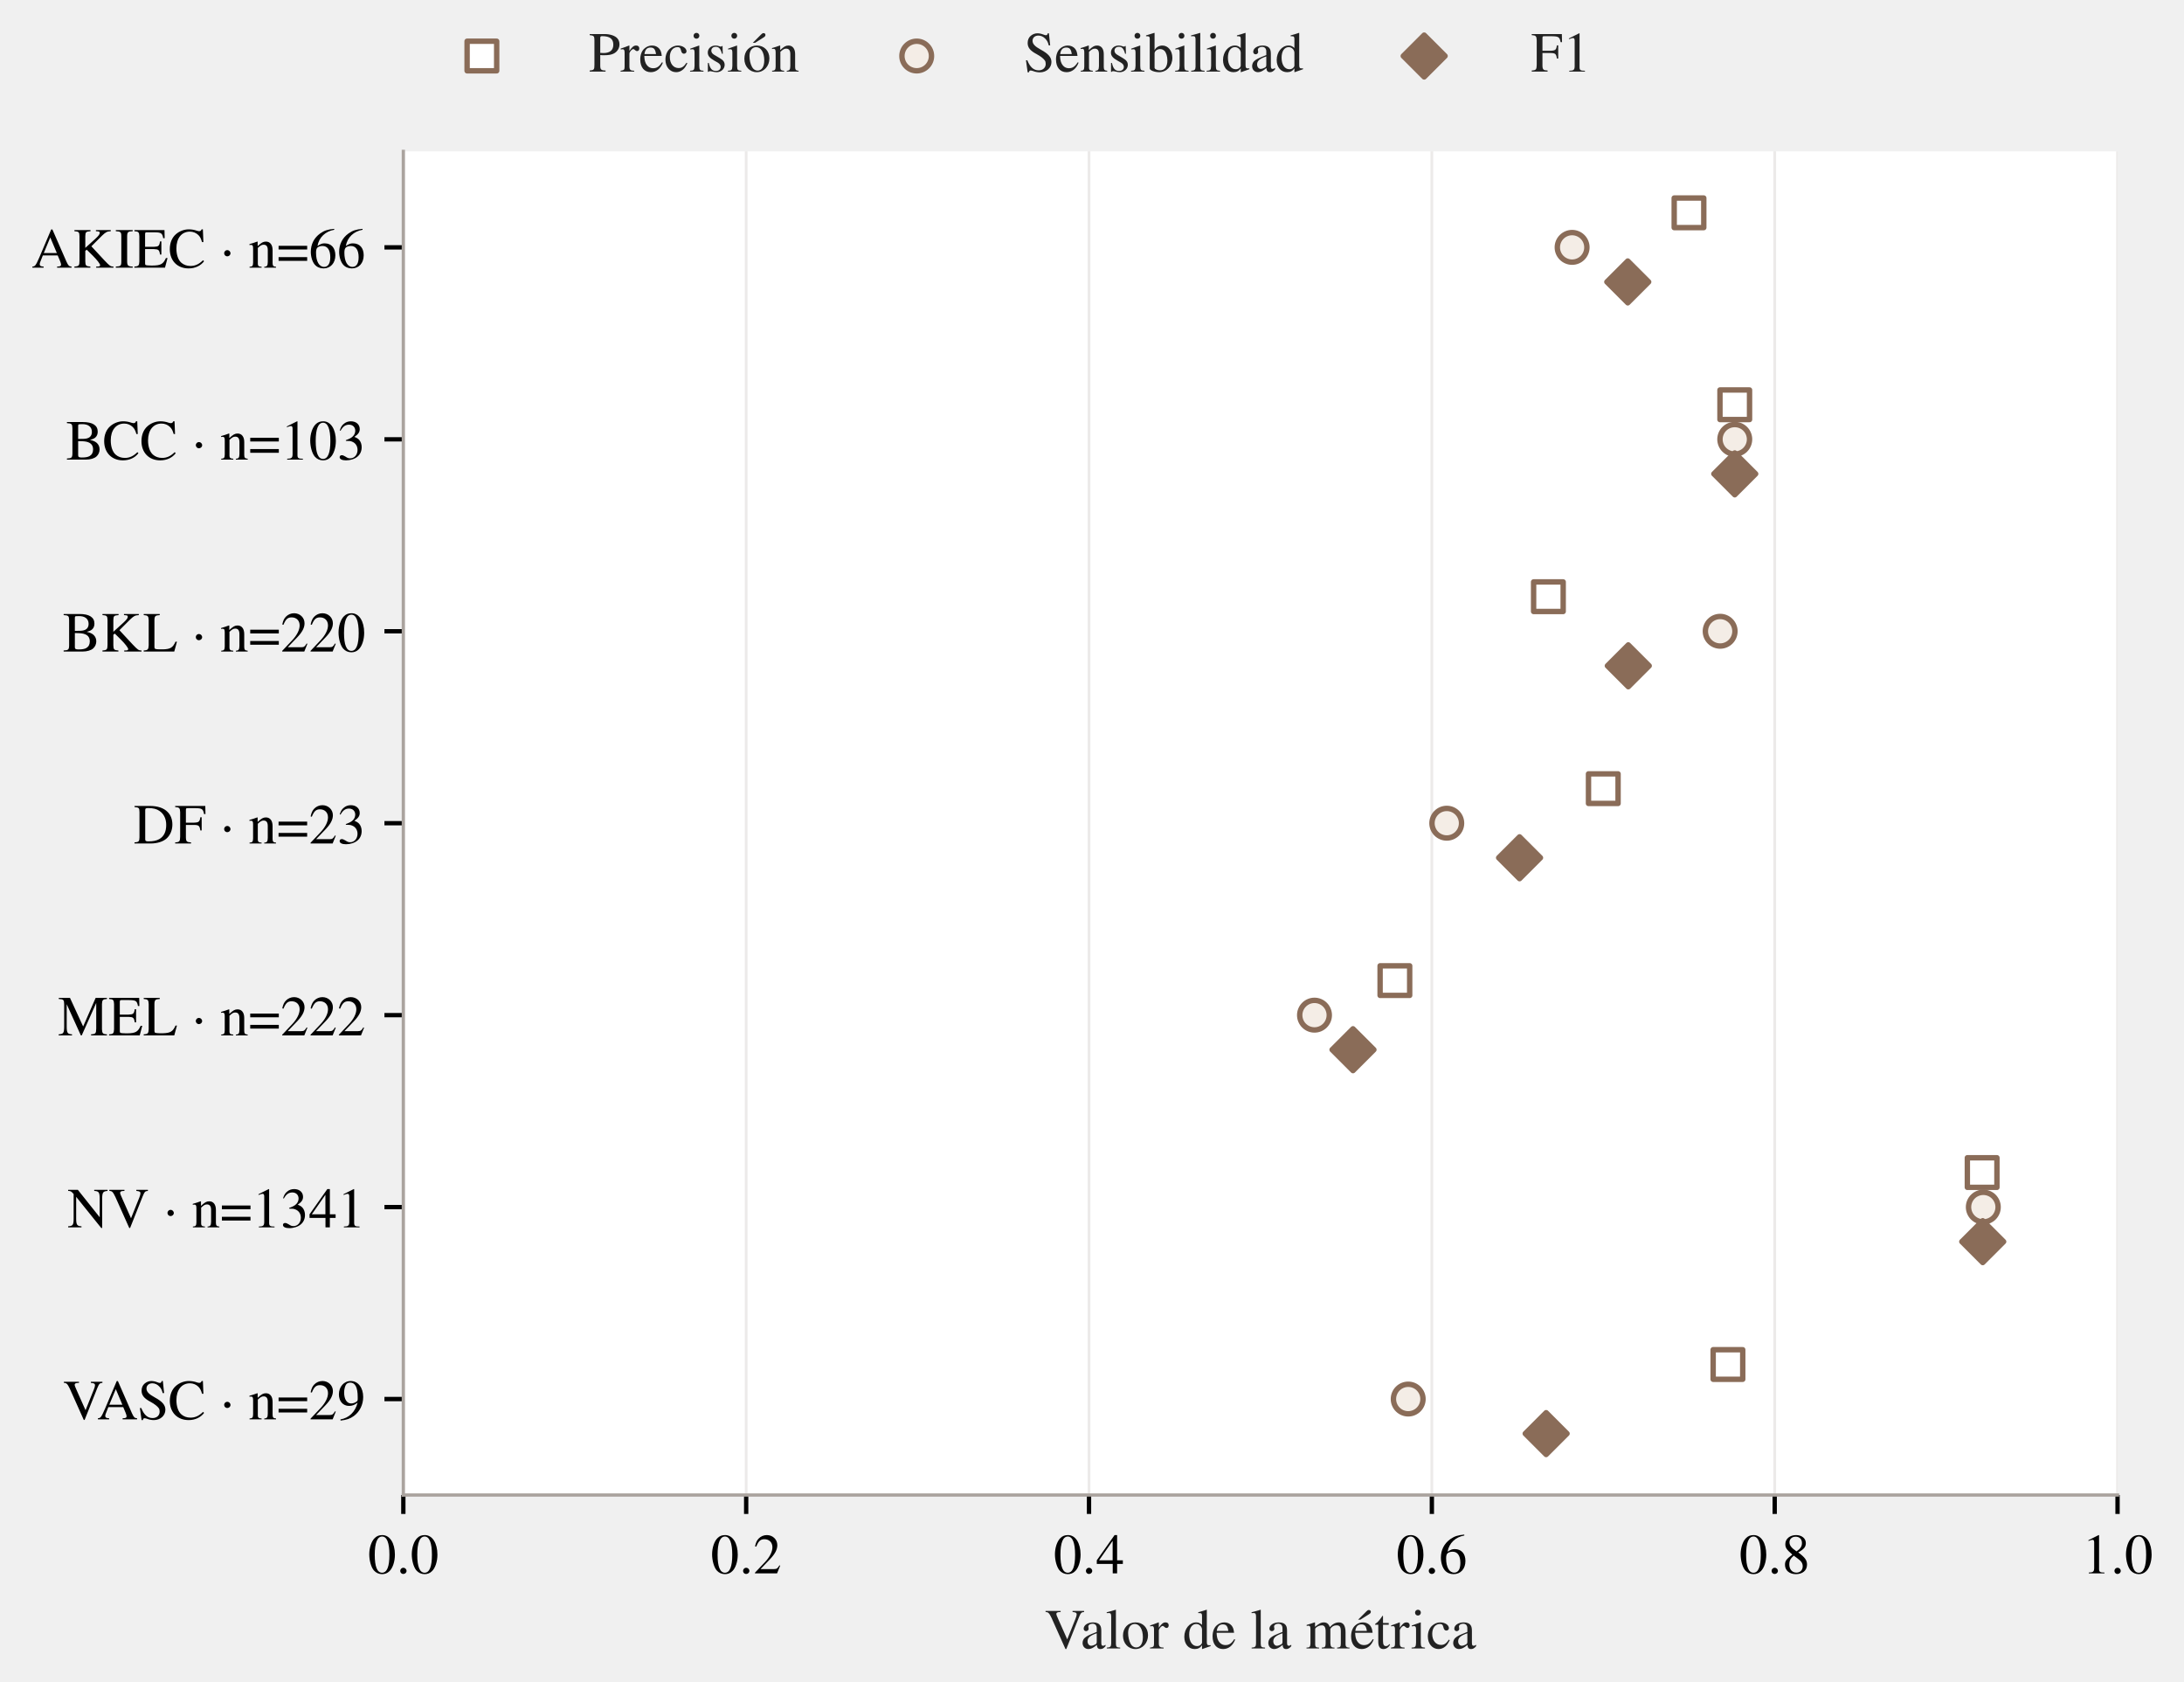
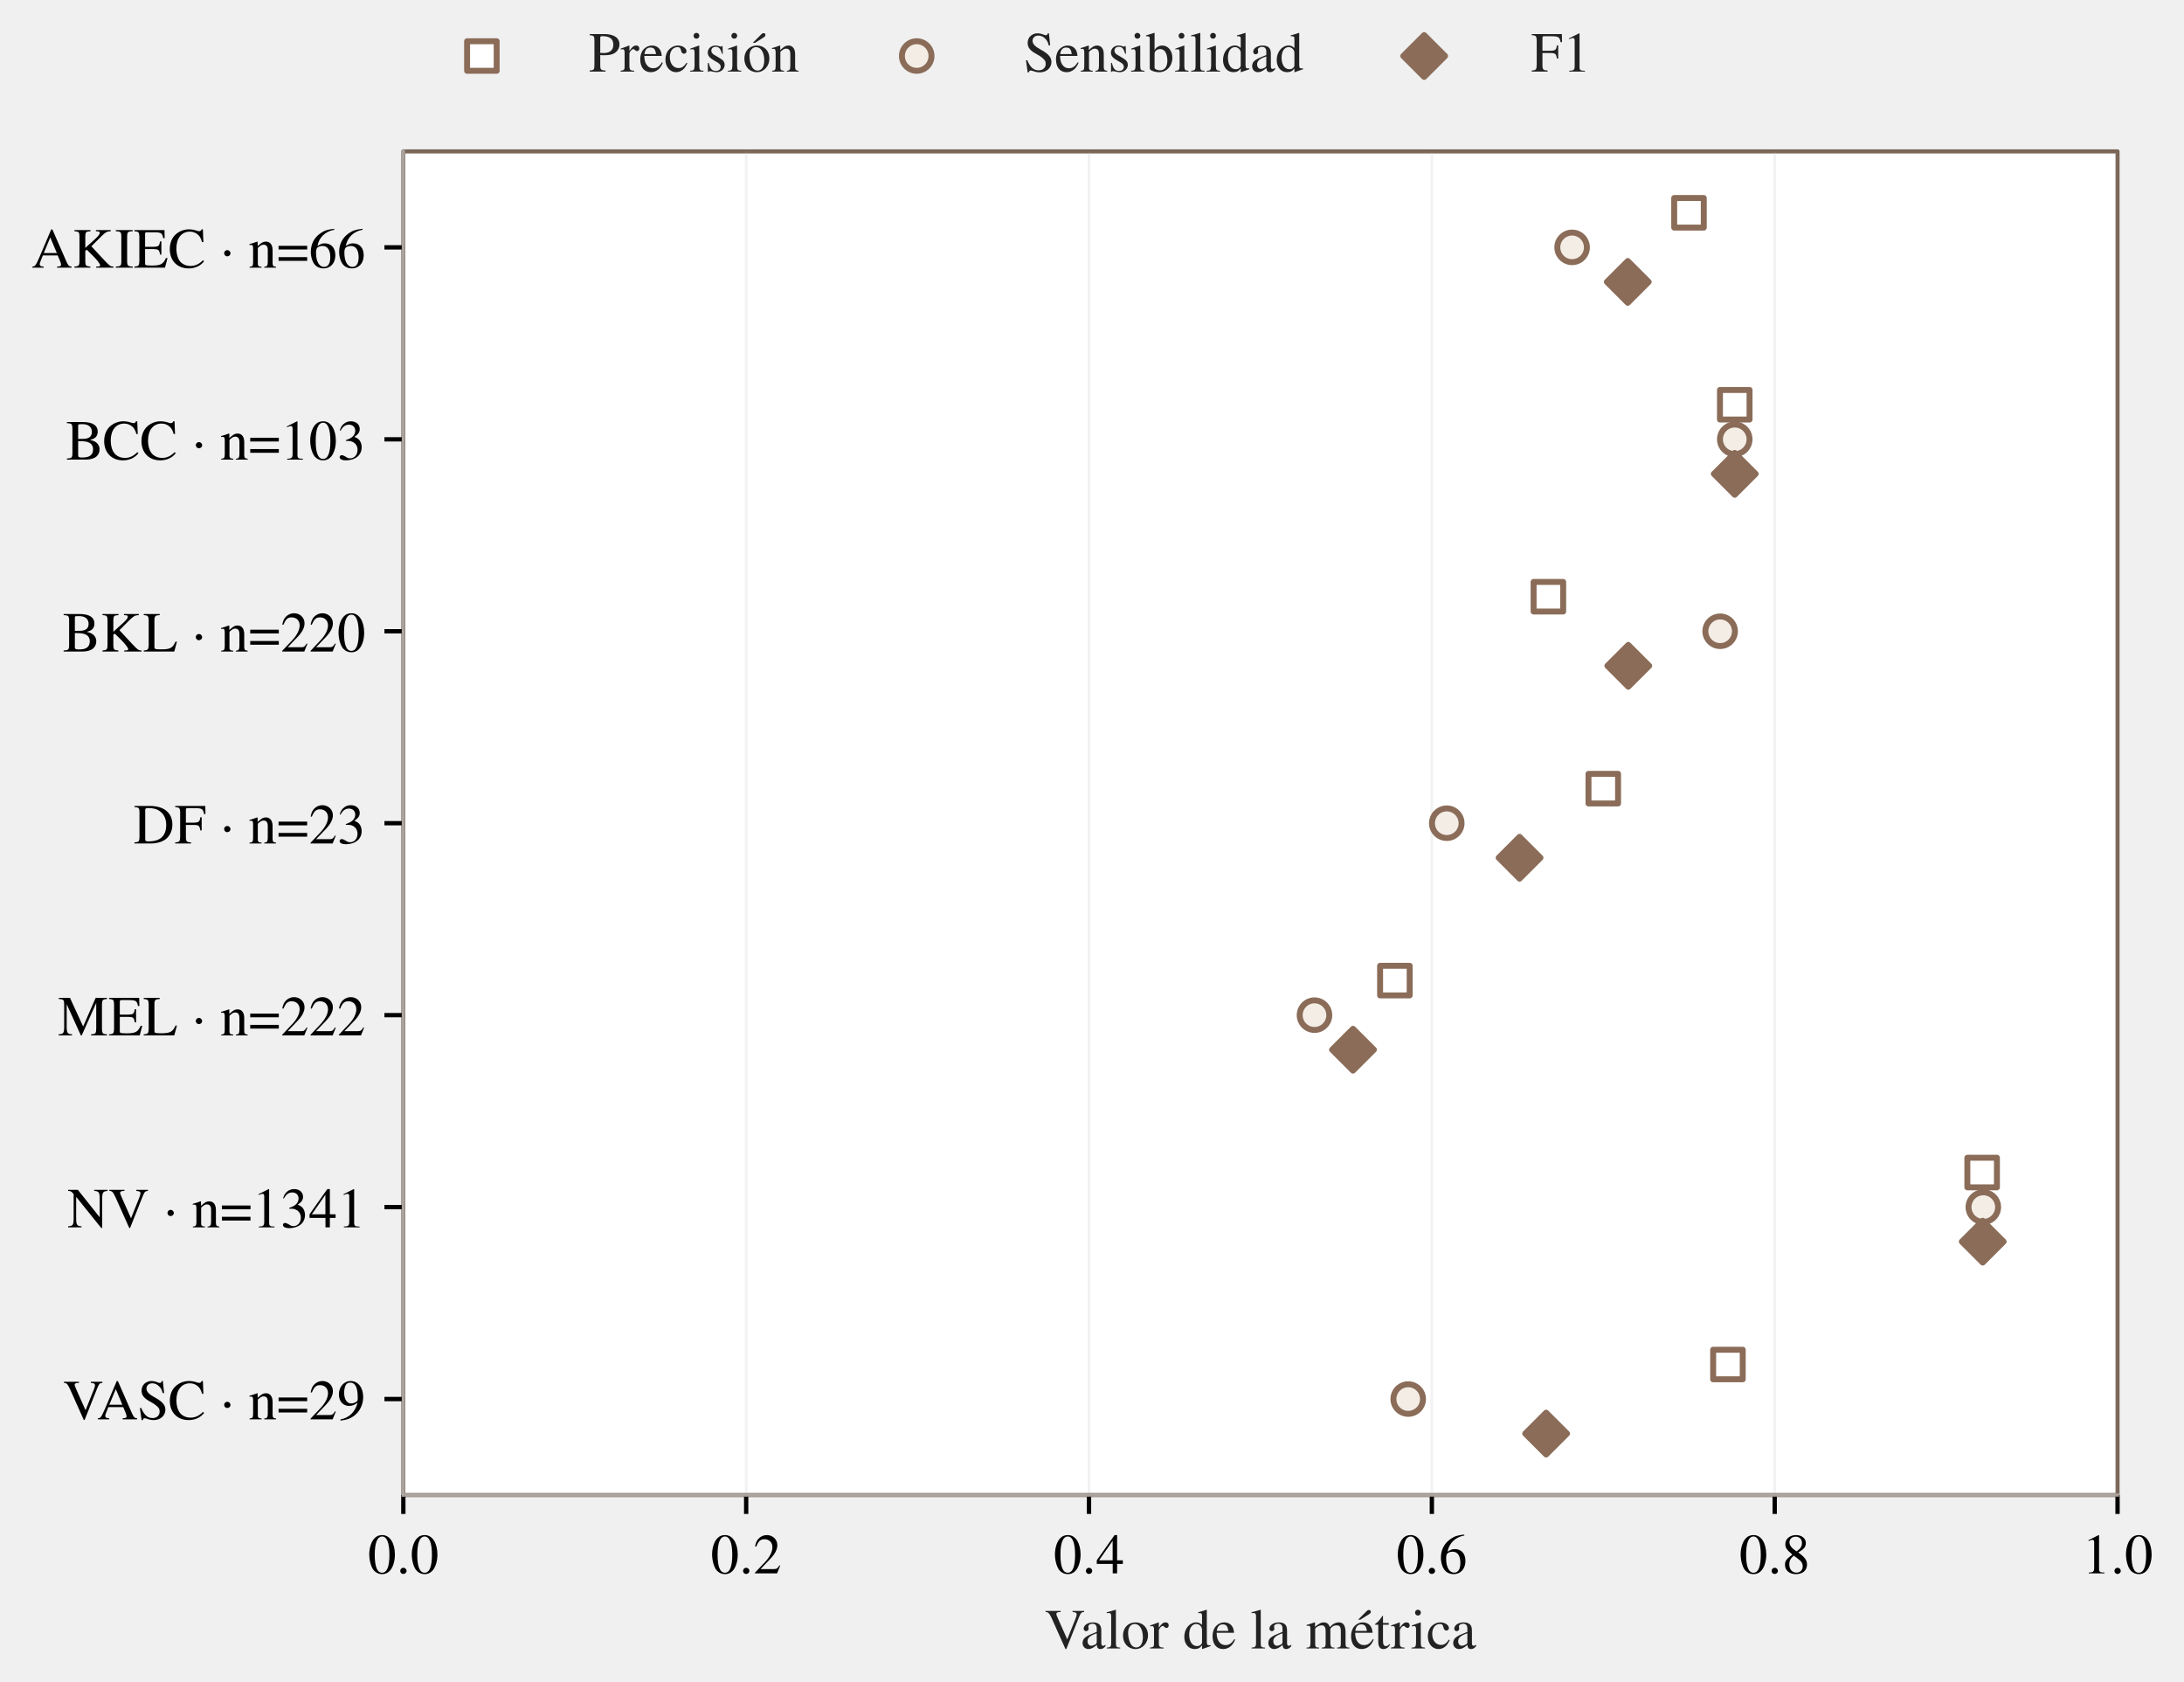
<svg xmlns="http://www.w3.org/2000/svg" xmlns:xlink="http://www.w3.org/1999/xlink" width="404.539pt" height="311.396pt" viewBox="43.227 13.436 404.539 311.396" version="1.1">
  <defs>
    <style type="text/css">*{stroke-linejoin: round; stroke-linecap: butt}</style>
  </defs>
  <g id="figure_1">
    <g id="axes_1">
      <g id="patch_2">
-         <path d="M 117.936 290.304  L 435.456 290.304  L 435.456 41.472  L 117.936 41.472  z " style="fill: #ffffff" />
+         <path d="M 117.936 290.304  L 435.456 290.304  L 435.456 41.472  L 117.936 41.472  z " style="fill: #ffffff; stroke: #796657; stroke-width: 0.75" />
      </g>
      <g id="matplotlib.axis_1">
        <g id="xtick_1">
          <g id="line2d_1">
-             <path d="M 117.936 290.304  L 117.936 41.472  " clip-path="url(#p397c3b4af1)" style="fill: none; stroke: #aaa39e; stroke-opacity: 0.23; stroke-width: 0.5; stroke-linecap: square" />
+             <path d="M 117.936 290.304  L 117.936 41.472  " clip-path="url(#p397c3b4af1)" style="fill: none; stroke: #aaa39e; stroke-opacity: 0.14; stroke-width: 0.5; stroke-linecap: square" />
          </g>
          <g id="line2d_2">
            <defs>
              <path id="mc5d7f5685a" d="M 0 0  L 0 3.5  " style="stroke: #000000; stroke-width: 0.8" />
            </defs>
            <g>
              <use xlink:href="#mc5d7f5685a" x="117.936" y="290.304" style="stroke: #000000; stroke-width: 0.8" />
            </g>
          </g>
          <g id="text_1">
            <text style="font-size: 10.5px; font-family: 'Nimbus Roman'; text-anchor: middle" x="117.936" y="304.817" transform="rotate(-0 117.936 304.8167)">0.0</text>
          </g>
        </g>
        <g id="xtick_2">
          <g id="line2d_3">
-             <path d="M 181.44 290.304  L 181.44 41.472  " clip-path="url(#p397c3b4af1)" style="fill: none; stroke: #aaa39e; stroke-opacity: 0.23; stroke-width: 0.5; stroke-linecap: square" />
+             <path d="M 181.44 290.304  L 181.44 41.472  " clip-path="url(#p397c3b4af1)" style="fill: none; stroke: #aaa39e; stroke-opacity: 0.14; stroke-width: 0.5; stroke-linecap: square" />
          </g>
          <g id="line2d_4">
            <g>
              <use xlink:href="#mc5d7f5685a" x="181.44" y="290.304" style="stroke: #000000; stroke-width: 0.8" />
            </g>
          </g>
          <g id="text_2">
            <text style="font-size: 10.5px; font-family: 'Nimbus Roman'; text-anchor: middle" x="181.44" y="304.817" transform="rotate(-0 181.44 304.8167)">0.2</text>
          </g>
        </g>
        <g id="xtick_3">
          <g id="line2d_5">
-             <path d="M 244.944 290.304  L 244.944 41.472  " clip-path="url(#p397c3b4af1)" style="fill: none; stroke: #aaa39e; stroke-opacity: 0.23; stroke-width: 0.5; stroke-linecap: square" />
+             <path d="M 244.944 290.304  L 244.944 41.472  " clip-path="url(#p397c3b4af1)" style="fill: none; stroke: #aaa39e; stroke-opacity: 0.14; stroke-width: 0.5; stroke-linecap: square" />
          </g>
          <g id="line2d_6">
            <g>
              <use xlink:href="#mc5d7f5685a" x="244.944" y="290.304" style="stroke: #000000; stroke-width: 0.8" />
            </g>
          </g>
          <g id="text_3">
            <text style="font-size: 10.5px; font-family: 'Nimbus Roman'; text-anchor: middle" x="244.944" y="304.817" transform="rotate(-0 244.944 304.8167)">0.4</text>
          </g>
        </g>
        <g id="xtick_4">
          <g id="line2d_7">
-             <path d="M 308.448 290.304  L 308.448 41.472  " clip-path="url(#p397c3b4af1)" style="fill: none; stroke: #aaa39e; stroke-opacity: 0.23; stroke-width: 0.5; stroke-linecap: square" />
+             <path d="M 308.448 290.304  L 308.448 41.472  " clip-path="url(#p397c3b4af1)" style="fill: none; stroke: #aaa39e; stroke-opacity: 0.14; stroke-width: 0.5; stroke-linecap: square" />
          </g>
          <g id="line2d_8">
            <g>
              <use xlink:href="#mc5d7f5685a" x="308.448" y="290.304" style="stroke: #000000; stroke-width: 0.8" />
            </g>
          </g>
          <g id="text_4">
            <text style="font-size: 10.5px; font-family: 'Nimbus Roman'; text-anchor: middle" x="308.448" y="304.817" transform="rotate(-0 308.448 304.8167)">0.6</text>
          </g>
        </g>
        <g id="xtick_5">
          <g id="line2d_9">
-             <path d="M 371.952 290.304  L 371.952 41.472  " clip-path="url(#p397c3b4af1)" style="fill: none; stroke: #aaa39e; stroke-opacity: 0.23; stroke-width: 0.5; stroke-linecap: square" />
+             <path d="M 371.952 290.304  L 371.952 41.472  " clip-path="url(#p397c3b4af1)" style="fill: none; stroke: #aaa39e; stroke-opacity: 0.14; stroke-width: 0.5; stroke-linecap: square" />
          </g>
          <g id="line2d_10">
            <g>
              <use xlink:href="#mc5d7f5685a" x="371.952" y="290.304" style="stroke: #000000; stroke-width: 0.8" />
            </g>
          </g>
          <g id="text_5">
            <text style="font-size: 10.5px; font-family: 'Nimbus Roman'; text-anchor: middle" x="371.952" y="304.817" transform="rotate(-0 371.952 304.8167)">0.8</text>
          </g>
        </g>
        <g id="xtick_6">
          <g id="line2d_11">
-             <path d="M 435.456 290.304  L 435.456 41.472  " clip-path="url(#p397c3b4af1)" style="fill: none; stroke: #aaa39e; stroke-opacity: 0.23; stroke-width: 0.5; stroke-linecap: square" />
+             <path d="M 435.456 290.304  L 435.456 41.472  " clip-path="url(#p397c3b4af1)" style="fill: none; stroke: #aaa39e; stroke-opacity: 0.14; stroke-width: 0.5; stroke-linecap: square" />
          </g>
          <g id="line2d_12">
            <g>
              <use xlink:href="#mc5d7f5685a" x="435.456" y="290.304" style="stroke: #000000; stroke-width: 0.8" />
            </g>
          </g>
          <g id="text_6">
            <text style="font-size: 10.5px; font-family: 'Nimbus Roman'; text-anchor: middle" x="435.456" y="304.817" transform="rotate(-0 435.456 304.8167)">1.0</text>
          </g>
        </g>
        <g id="text_7">
          <text style="font-size: 10.5px; font-family: 'Nimbus Roman'; text-anchor: middle; fill: #222222" x="276.696" y="318.717" transform="rotate(-0 276.696 318.7167)">Valor de la métrica</text>
        </g>
      </g>
      <g id="matplotlib.axis_2">
        <g id="ytick_1">
          <g id="line2d_13">
            <defs>
              <path id="m386956264a" d="M 0 0  L -3.5 0  " style="stroke: #000000; stroke-width: 0.8" />
            </defs>
            <g>
              <use xlink:href="#m386956264a" x="117.936" y="59.246" style="stroke: #000000; stroke-width: 0.8" />
            </g>
          </g>
          <g id="text_8">
            <text style="font-size: 10.5px; font-family: 'Nimbus Roman'; text-anchor: end" x="110.936" y="63.002" transform="rotate(-0 110.936 63.00204)">AKIEC · n=66</text>
          </g>
        </g>
        <g id="ytick_2">
          <g id="line2d_14">
            <g>
              <use xlink:href="#m386956264a" x="117.936" y="94.793" style="stroke: #000000; stroke-width: 0.8" />
            </g>
          </g>
          <g id="text_9">
            <text style="font-size: 10.5px; font-family: 'Nimbus Roman'; text-anchor: end" x="110.936" y="98.549" transform="rotate(-0 110.936 98.54947)">BCC · n=103</text>
          </g>
        </g>
        <g id="ytick_3">
          <g id="line2d_15">
            <g>
              <use xlink:href="#m386956264a" x="117.936" y="130.341" style="stroke: #000000; stroke-width: 0.8" />
            </g>
          </g>
          <g id="text_10">
            <text style="font-size: 10.5px; font-family: 'Nimbus Roman'; text-anchor: end" x="110.936" y="134.097" transform="rotate(-0 110.936 134.0969)">BKL · n=220</text>
          </g>
        </g>
        <g id="ytick_4">
          <g id="line2d_16">
            <g>
              <use xlink:href="#m386956264a" x="117.936" y="165.888" style="stroke: #000000; stroke-width: 0.8" />
            </g>
          </g>
          <g id="text_11">
            <text style="font-size: 10.5px; font-family: 'Nimbus Roman'; text-anchor: end" x="110.936" y="169.644" transform="rotate(-0 110.936 169.6443)">DF · n=23</text>
          </g>
        </g>
        <g id="ytick_5">
          <g id="line2d_17">
            <g>
              <use xlink:href="#m386956264a" x="117.936" y="201.435" style="stroke: #000000; stroke-width: 0.8" />
            </g>
          </g>
          <g id="text_12">
            <text style="font-size: 10.5px; font-family: 'Nimbus Roman'; text-anchor: end" x="110.936" y="205.192" transform="rotate(-0 110.936 205.1918)">MEL · n=222</text>
          </g>
        </g>
        <g id="ytick_6">
          <g id="line2d_18">
            <g>
              <use xlink:href="#m386956264a" x="117.936" y="236.983" style="stroke: #000000; stroke-width: 0.8" />
            </g>
          </g>
          <g id="text_13">
            <text style="font-size: 10.5px; font-family: 'Nimbus Roman'; text-anchor: end" x="110.936" y="240.739" transform="rotate(-0 110.936 240.7392)">NV · n=1341</text>
          </g>
        </g>
        <g id="ytick_7">
          <g id="line2d_19">
            <g>
              <use xlink:href="#m386956264a" x="117.936" y="272.53" style="stroke: #000000; stroke-width: 0.8" />
            </g>
          </g>
          <g id="text_14">
            <text style="font-size: 10.5px; font-family: 'Nimbus Roman'; text-anchor: end" x="110.936" y="276.287" transform="rotate(-0 110.936 276.2866)">VASC · n=29</text>
          </g>
        </g>
      </g>
      <g id="PathCollection_1">
        <defs>
-           <path id="mda0f972304" d="M -2.739 2.739  L 2.739 2.739  L 2.739 -2.739  L -2.739 -2.739  z " style="stroke: #8a6c58" />
+           <path id="mda0f972304" d="M -2.739 2.739  L 2.739 2.739  L 2.739 -2.739  L -2.739 -2.739  z " style="stroke: #8a6c58; stroke-width: 1.1" />
        </defs>
        <g clip-path="url(#p397c3b4af1)">
-           <use xlink:href="#mda0f972304" x="356.076" y="52.847" style="fill: #ffffff; stroke: #8a6c58" />
-           <use xlink:href="#mda0f972304" x="364.553" y="88.395" style="fill: #ffffff; stroke: #8a6c58" />
-           <use xlink:href="#mda0f972304" x="330.034" y="123.942" style="fill: #ffffff; stroke: #8a6c58" />
-           <use xlink:href="#mda0f972304" x="340.2" y="159.489" style="fill: #ffffff; stroke: #8a6c58" />
-           <use xlink:href="#mda0f972304" x="301.6" y="195.037" style="fill: #ffffff; stroke: #8a6c58" />
-           <use xlink:href="#mda0f972304" x="410.376" y="230.584" style="fill: #ffffff; stroke: #8a6c58" />
-           <use xlink:href="#mda0f972304" x="363.292" y="266.132" style="fill: #ffffff; stroke: #8a6c58" />
+           <use xlink:href="#mda0f972304" x="356.076" y="52.847" style="fill: #ffffff; stroke: #8a6c58; stroke-width: 1.1" />
+           <use xlink:href="#mda0f972304" x="364.553" y="88.395" style="fill: #ffffff; stroke: #8a6c58; stroke-width: 1.1" />
+           <use xlink:href="#mda0f972304" x="330.034" y="123.942" style="fill: #ffffff; stroke: #8a6c58; stroke-width: 1.1" />
+           <use xlink:href="#mda0f972304" x="340.2" y="159.489" style="fill: #ffffff; stroke: #8a6c58; stroke-width: 1.1" />
+           <use xlink:href="#mda0f972304" x="301.6" y="195.037" style="fill: #ffffff; stroke: #8a6c58; stroke-width: 1.1" />
+           <use xlink:href="#mda0f972304" x="410.376" y="230.584" style="fill: #ffffff; stroke: #8a6c58; stroke-width: 1.1" />
+           <use xlink:href="#mda0f972304" x="363.292" y="266.132" style="fill: #ffffff; stroke: #8a6c58; stroke-width: 1.1" />
        </g>
      </g>
      <g id="PathCollection_2">
        <defs>
-           <path id="mc5bc6e284d" d="M 0 2.739  C 0.726 2.739 1.423 2.45 1.936 1.936  C 2.45 1.423 2.739 0.726 2.739 0  C 2.739 -0.726 2.45 -1.423 1.936 -1.936  C 1.423 -2.45 0.726 -2.739 0 -2.739  C -0.726 -2.739 -1.423 -2.45 -1.936 -1.936  C -2.45 -1.423 -2.739 -0.726 -2.739 0  C -2.739 0.726 -2.45 1.423 -1.936 1.936  C -1.423 2.45 -0.726 2.739 0 2.739  z " style="stroke: #8a6c58" />
+           <path id="mc5bc6e284d" d="M 0 2.739  C 0.726 2.739 1.423 2.45 1.936 1.936  C 2.45 1.423 2.739 0.726 2.739 0  C 2.739 -0.726 2.45 -1.423 1.936 -1.936  C 1.423 -2.45 0.726 -2.739 0 -2.739  C -0.726 -2.739 -1.423 -2.45 -1.936 -1.936  C -2.45 -1.423 -2.739 -0.726 -2.739 0  C -2.739 0.726 -2.45 1.423 -1.936 1.936  C -1.423 2.45 -0.726 2.739 0 2.739  z " style="stroke: #8a6c58; stroke-width: 1.1" />
        </defs>
        <g clip-path="url(#p397c3b4af1)">
-           <use xlink:href="#mc5bc6e284d" x="334.427" y="59.246" style="fill: #f4ede6; stroke: #8a6c58" />
-           <use xlink:href="#mc5bc6e284d" x="364.553" y="94.793" style="fill: #f4ede6; stroke: #8a6c58" />
-           <use xlink:href="#mc5bc6e284d" x="361.849" y="130.341" style="fill: #f4ede6; stroke: #8a6c58" />
-           <use xlink:href="#mc5bc6e284d" x="311.209" y="165.888" style="fill: #f4ede6; stroke: #8a6c58" />
-           <use xlink:href="#mc5bc6e284d" x="286.708" y="201.435" style="fill: #f4ede6; stroke: #8a6c58" />
-           <use xlink:href="#mc5bc6e284d" x="410.594" y="236.983" style="fill: #f4ede6; stroke: #8a6c58" />
-           <use xlink:href="#mc5bc6e284d" x="304.068" y="272.53" style="fill: #f4ede6; stroke: #8a6c58" />
+           <use xlink:href="#mc5bc6e284d" x="334.427" y="59.246" style="fill: #f4ede6; stroke: #8a6c58; stroke-width: 1.1" />
+           <use xlink:href="#mc5bc6e284d" x="364.553" y="94.793" style="fill: #f4ede6; stroke: #8a6c58; stroke-width: 1.1" />
+           <use xlink:href="#mc5bc6e284d" x="361.849" y="130.341" style="fill: #f4ede6; stroke: #8a6c58; stroke-width: 1.1" />
+           <use xlink:href="#mc5bc6e284d" x="311.209" y="165.888" style="fill: #f4ede6; stroke: #8a6c58; stroke-width: 1.1" />
+           <use xlink:href="#mc5bc6e284d" x="286.708" y="201.435" style="fill: #f4ede6; stroke: #8a6c58; stroke-width: 1.1" />
+           <use xlink:href="#mc5bc6e284d" x="410.594" y="236.983" style="fill: #f4ede6; stroke: #8a6c58; stroke-width: 1.1" />
+           <use xlink:href="#mc5bc6e284d" x="304.068" y="272.53" style="fill: #f4ede6; stroke: #8a6c58; stroke-width: 1.1" />
        </g>
      </g>
      <g id="PathCollection_3">
        <defs>
-           <path id="mf35846d516" d="M -0 3.873  L 3.873 0  L 0 -3.873  L -3.873 -0  z " style="stroke: #8a6c58" />
+           <path id="mf35846d516" d="M -0 3.873  L 3.873 0  L 0 -3.873  L -3.873 -0  z " style="stroke: #8a6c58; stroke-width: 1.1" />
        </defs>
        <g clip-path="url(#p397c3b4af1)">
-           <use xlink:href="#mf35846d516" x="344.736" y="65.644" style="fill: #8a6c58; stroke: #8a6c58" />
-           <use xlink:href="#mf35846d516" x="364.553" y="101.192" style="fill: #8a6c58; stroke: #8a6c58" />
-           <use xlink:href="#mf35846d516" x="344.832" y="136.739" style="fill: #8a6c58; stroke: #8a6c58" />
-           <use xlink:href="#mf35846d516" x="324.693" y="172.287" style="fill: #8a6c58; stroke: #8a6c58" />
-           <use xlink:href="#mf35846d516" x="293.839" y="207.834" style="fill: #8a6c58; stroke: #8a6c58" />
-           <use xlink:href="#mf35846d516" x="410.485" y="243.381" style="fill: #8a6c58; stroke: #8a6c58" />
-           <use xlink:href="#mf35846d516" x="329.616" y="278.929" style="fill: #8a6c58; stroke: #8a6c58" />
+           <use xlink:href="#mf35846d516" x="344.736" y="65.644" style="fill: #8a6c58; stroke: #8a6c58; stroke-width: 1.1" />
+           <use xlink:href="#mf35846d516" x="364.553" y="101.192" style="fill: #8a6c58; stroke: #8a6c58; stroke-width: 1.1" />
+           <use xlink:href="#mf35846d516" x="344.832" y="136.739" style="fill: #8a6c58; stroke: #8a6c58; stroke-width: 1.1" />
+           <use xlink:href="#mf35846d516" x="324.693" y="172.287" style="fill: #8a6c58; stroke: #8a6c58; stroke-width: 1.1" />
+           <use xlink:href="#mf35846d516" x="293.839" y="207.834" style="fill: #8a6c58; stroke: #8a6c58; stroke-width: 1.1" />
+           <use xlink:href="#mf35846d516" x="410.485" y="243.381" style="fill: #8a6c58; stroke: #8a6c58; stroke-width: 1.1" />
+           <use xlink:href="#mf35846d516" x="329.616" y="278.929" style="fill: #8a6c58; stroke: #8a6c58; stroke-width: 1.1" />
        </g>
      </g>
      <g id="patch_3">
        <path d="M 117.936 290.304  L 117.936 41.472  " style="fill: none; stroke: #aaa39e; stroke-width: 0.6; stroke-linejoin: miter; stroke-linecap: square" />
      </g>
      <g id="patch_4">
        <path d="M 117.936 290.304  L 435.456 290.304  " style="fill: none; stroke: #aaa39e; stroke-width: 0.6; stroke-linejoin: miter; stroke-linecap: square" />
      </g>
      <g id="legend_1">
        <g id="PathCollection_4">
          <g>
-             <use xlink:href="#mda0f972304" x="132.486" y="23.809" style="fill: #ffffff; stroke: #8a6c58" />
+             <use xlink:href="#mda0f972304" x="132.486" y="23.809" style="fill: #ffffff; stroke: #8a6c58; stroke-width: 1.1" />
          </g>
        </g>
        <g id="text_15">
          <text style="font-size: 10.5px; font-family: 'Nimbus Roman'; text-anchor: start; fill: #222222" x="152.286" y="26.696" transform="rotate(-0 152.2856 26.69634)">Precisión</text>
        </g>
        <g id="PathCollection_5">
          <g>
-             <use xlink:href="#mc5bc6e284d" x="213.028" y="23.809" style="fill: #f4ede6; stroke: #8a6c58" />
+             <use xlink:href="#mc5bc6e284d" x="213.028" y="23.809" style="fill: #f4ede6; stroke: #8a6c58; stroke-width: 1.1" />
          </g>
        </g>
        <g id="text_16">
          <text style="font-size: 10.5px; font-family: 'Nimbus Roman'; text-anchor: start; fill: #222222" x="232.828" y="26.696" transform="rotate(-0 232.8279 26.69634)">Sensibilidad</text>
        </g>
        <g id="PathCollection_6">
          <g>
-             <use xlink:href="#mf35846d516" x="307.023" y="23.809" style="fill: #8a6c58; stroke: #8a6c58" />
+             <use xlink:href="#mf35846d516" x="307.023" y="23.809" style="fill: #8a6c58; stroke: #8a6c58; stroke-width: 1.1" />
          </g>
        </g>
        <g id="text_17">
          <text style="font-size: 10.5px; font-family: 'Nimbus Roman'; text-anchor: start; fill: #222222" x="326.823" y="26.696" transform="rotate(-0 326.8229 26.69634)">F1</text>
        </g>
      </g>
    </g>
  </g>
  <defs>
    <clipPath id="p397c3b4af1">
      <rect x="117.936" y="41.472" width="317.52" height="248.832" />
    </clipPath>
  </defs>
</svg>
